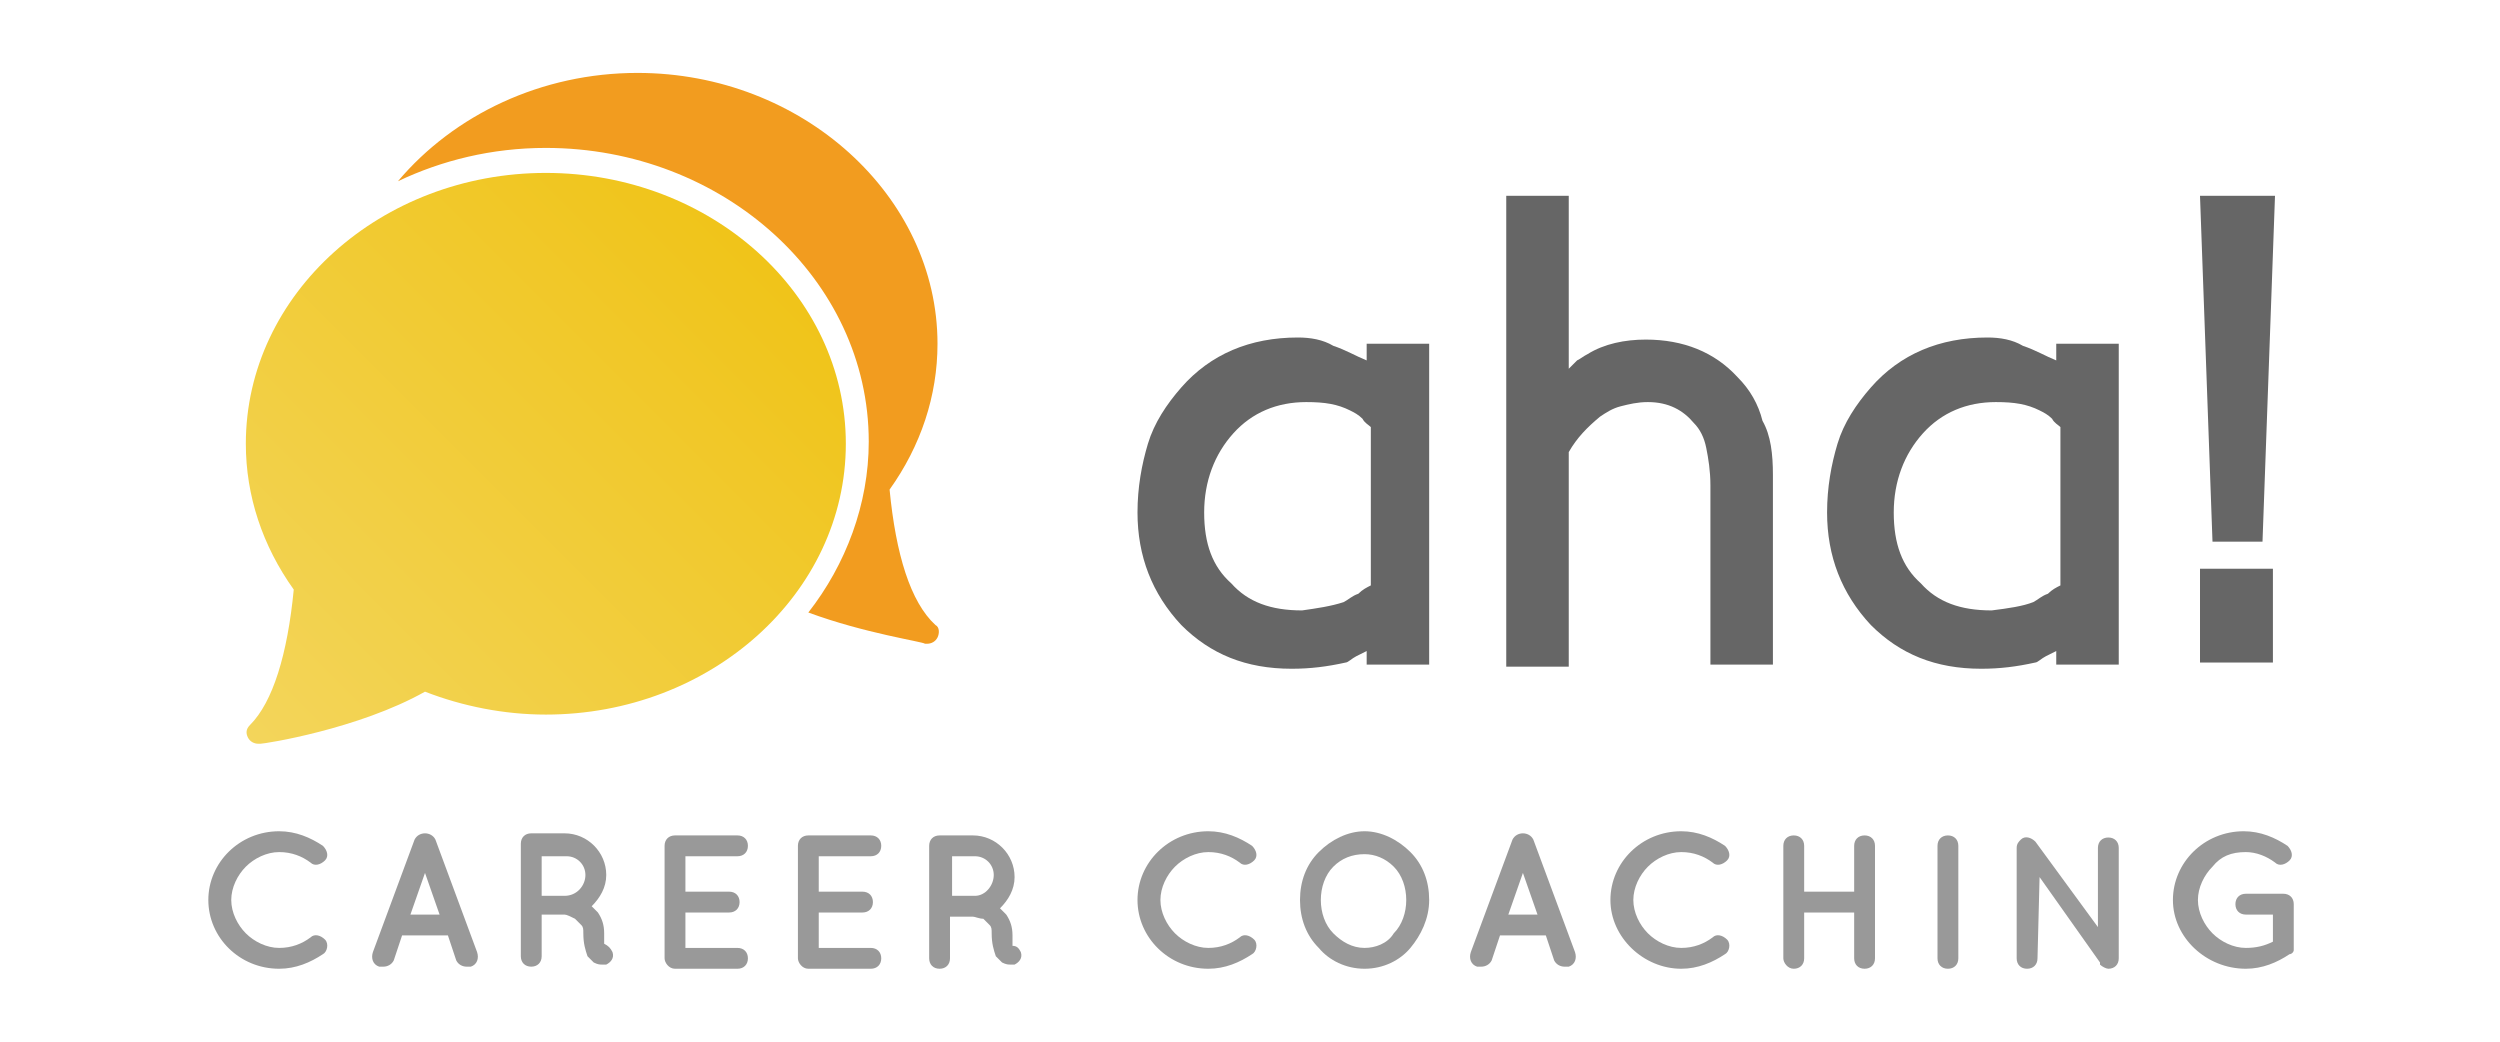
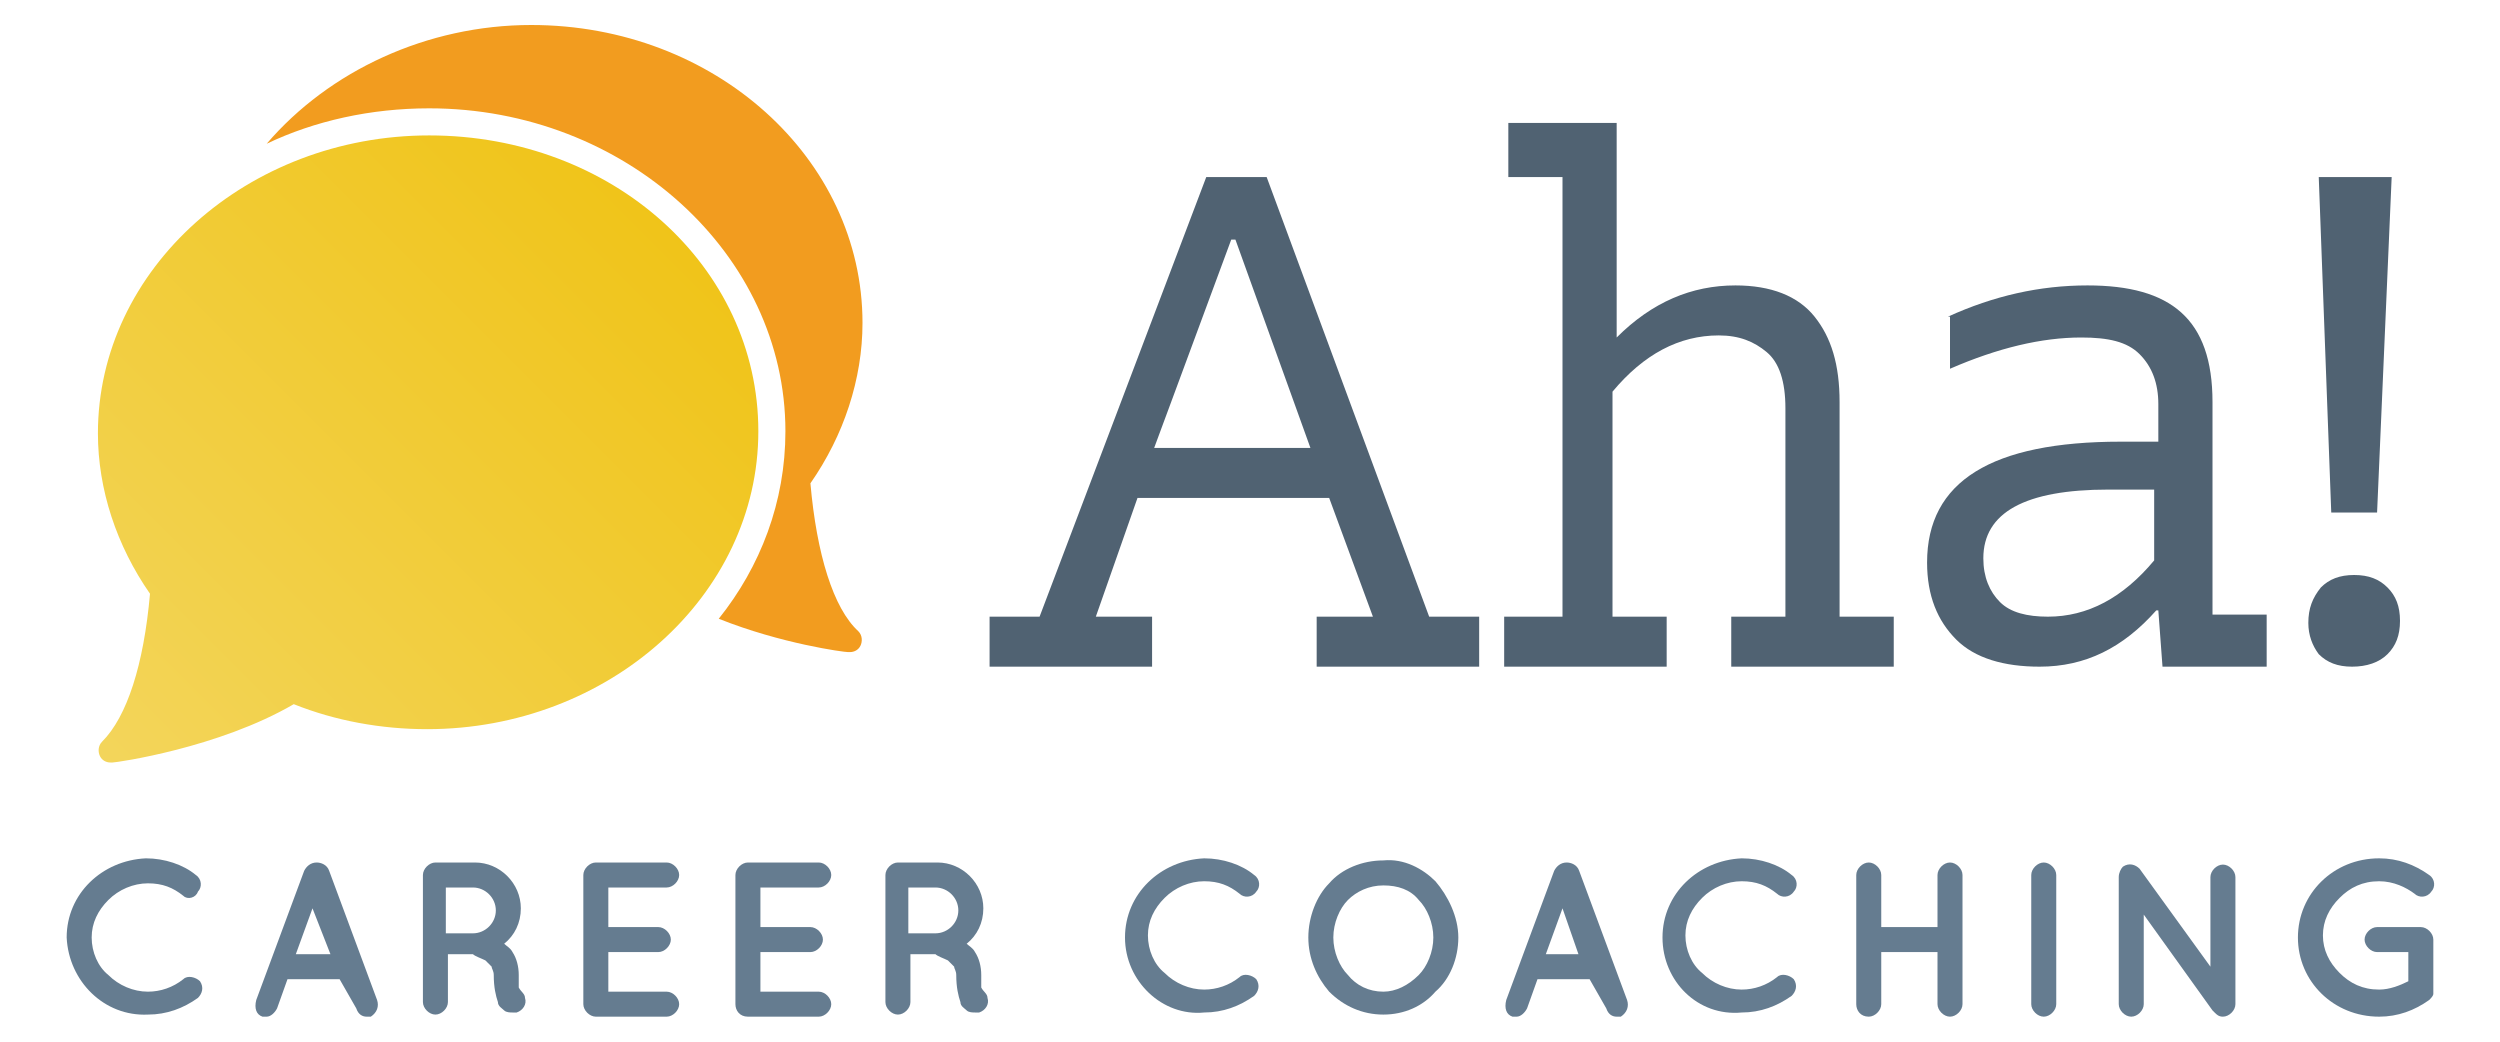
<svg xmlns="http://www.w3.org/2000/svg" version="1.1" id="Layer_1" x="0px" y="0px" viewBox="0 0 120 50" style="enable-background:new 0 0 120 50;" xml:space="preserve">
  <style type="text/css">
	.st0{fill:url(#SVGID_1_);}
	.st1{fill:#F29C1F;}
- 	.st2{fill:#666666;}
- 	.st3{fill:#999999;}
+ 	.st2{fill:#506272;}
+ 	.st3{fill:#657C90;}
</style>
  <g>
    <g>
-       <linearGradient id="SVGID_1_" gradientUnits="userSpaceOnUse" x1="11.98" y1="16.48" x2="35.895" y2="40.395" gradientTransform="matrix(1 0 0 -1 0 52)">
-         <stop offset="0" style="stop-color:#F3D55B" />
-         <stop offset="1" style="stop-color:#F0C419" />
-       </linearGradient>
-       <path class="st0" d="M26.2,8.3c-7.9,0-14.4,5.8-14.4,13c0,2.5,0.8,4.9,2.3,7c-0.3,3.1-1,5.4-2.1,6.5c-0.2,0.2-0.2,0.4-0.1,0.6    c0.1,0.2,0.3,0.3,0.5,0.3h0.1c0.2,0,4.7-0.7,7.9-2.5c1.8,0.7,3.8,1.1,5.8,1.1c7.9,0,14.4-5.8,14.4-13S34.1,8.3,26.2,8.3z" />
-       <path class="st1" d="M42.7,23.5c1.5-2.1,2.3-4.5,2.3-7c0-7.1-6.5-13-14.4-13c-4.6,0-8.8,2-11.5,5.2c2.1-1,4.5-1.6,7.1-1.6    c8.5,0,15.5,6.3,15.5,14.1c0,3-1.1,5.9-2.9,8.2c2.7,1,5.5,1.4,5.6,1.5h0.1c0.2,0,0.4-0.1,0.5-0.3c0.1-0.2,0.1-0.5-0.1-0.6    C43.7,28.9,43,26.6,42.7,23.5z" />
+       <g>
+         <linearGradient id="SVGID_1_" gradientUnits="userSpaceOnUse" x1="4.946" y1="36.454" x2="31.297" y2="10.103">
+           <stop offset="0" style="stop-color:#F3D55B" />
+           <stop offset="1" style="stop-color:#F0C419" />
+         </linearGradient>
+         <path class="st0" d="M20.6,6.5c-8.7,0-15.9,6.4-15.9,14.3c0,2.7,0.9,5.4,2.5,7.7c-0.3,3.4-1.1,5.9-2.3,7.1     c-0.2,0.2-0.2,0.5-0.1,0.7c0.1,0.2,0.3,0.3,0.5,0.3c0,0,0.1,0,0.1,0c0.2,0,5.1-0.7,8.7-2.8c2,0.8,4.2,1.2,6.4,1.2     c8.7,0,15.9-6.4,15.9-14.3S29.4,6.5,20.6,6.5z" />
+         <path class="st1" d="M38.9,23.2c1.6-2.3,2.5-5,2.5-7.7c0-7.9-7.1-14.3-15.9-14.3c-5,0-9.7,2.2-12.7,5.7c2.3-1.1,5-1.7,7.8-1.7     c9.4,0,17.1,7,17.1,15.5c0,3.4-1.2,6.5-3.2,9c3,1.2,6,1.6,6.2,1.6c0,0,0.1,0,0.1,0c0.2,0,0.4-0.1,0.5-0.3     c0.1-0.2,0.1-0.5-0.1-0.7C40,29.2,39.2,26.6,38.9,23.2z" />
+       </g>
+       <g>
+         <path class="st2" d="M55.3,29.6V32h-7.8v-2.4h2.4l8-21.1h2.9l7.8,21.1H71V32h-7.8v-2.4h2.7l-2.1-5.7h-9.2l-2,5.7H55.3z      M59.3,11.5h-0.2l-3.7,10h7.5L59.3,11.5z" />
+         <path class="st2" d="M72.4,29.6H75V8.5h-2.6V5.9h5.2v10.3h0c1.7-1.7,3.6-2.5,5.7-2.5c1.7,0,3,0.5,3.8,1.5c0.8,1,1.2,2.3,1.2,4.1     v10.3h2.6V32h-7.8v-2.4h2.6v-10c0-1.3-0.3-2.2-0.9-2.7c-0.6-0.5-1.3-0.8-2.3-0.8c-1.9,0-3.6,0.9-5.1,2.7v10.8h2.6V32h-7.8V29.6z" />
+         <path class="st2" d="M93.5,15.2c2.2-1,4.4-1.5,6.7-1.5c2,0,3.5,0.4,4.5,1.3c1,0.9,1.5,2.3,1.5,4.3v10.2h2.6V32h-5l-0.2-2.7h-0.1     c-1.6,1.8-3.4,2.7-5.6,2.7c-1.7,0-3.1-0.4-4-1.3c-0.9-0.9-1.4-2.1-1.4-3.7c0-3.9,3.1-5.8,9.3-5.8h1.8v-1.8c0-1-0.3-1.8-0.9-2.4     c-0.6-0.6-1.5-0.8-2.8-0.8c-1.9,0-4,0.5-6.3,1.5V15.2z M101.2,23.5c-4,0-6,1.1-6,3.3c0,0.9,0.3,1.6,0.8,2.1     c0.5,0.5,1.3,0.7,2.3,0.7c1.9,0,3.6-0.9,5.1-2.7v-3.4H101.2z" />
+         <path class="st2" d="M110.8,29.9c0-0.7,0.2-1.2,0.6-1.7c0.4-0.4,0.9-0.6,1.6-0.6c0.7,0,1.2,0.2,1.6,0.6c0.4,0.4,0.6,0.9,0.6,1.6     c0,0.7-0.2,1.2-0.6,1.6c-0.4,0.4-1,0.6-1.7,0.6c-0.7,0-1.2-0.2-1.6-0.6C111,31,110.8,30.5,110.8,29.9z M111.3,8.5h3.5l-0.7,16.1     h-2.2L111.3,8.5z" />
+       </g>
    </g>
    <g>
-       <path class="st2" d="M65.7,31.2c-0.2,0.1-0.4,0.2-0.6,0.3s-0.4,0.3-0.5,0.3c-0.9,0.2-1.7,0.3-2.6,0.3c-2.2,0-3.9-0.7-5.3-2.1    c-1.4-1.5-2.1-3.3-2.1-5.4c0-1.2,0.2-2.3,0.5-3.3s0.9-1.9,1.6-2.7c1.4-1.6,3.3-2.4,5.6-2.4c0.6,0,1.2,0.1,1.7,0.4    c0.6,0.2,1.1,0.5,1.6,0.7v-0.8h3v15.4h-3v-0.7H65.7z M64.5,28.9c0.2-0.1,0.4-0.3,0.7-0.4c0.2-0.2,0.4-0.3,0.6-0.4v-7.6    c-0.1-0.1-0.3-0.2-0.4-0.4c-0.2-0.2-0.4-0.3-0.6-0.4c-0.6-0.3-1.2-0.4-2.1-0.4c-1.4,0-2.6,0.5-3.5,1.5s-1.4,2.3-1.4,3.8    s0.4,2.6,1.3,3.4c0.8,0.9,1.9,1.3,3.4,1.3C63.2,29.2,63.9,29.1,64.5,28.9z" />
-       <path class="st2" d="M85.1,22.8v9.1h-3v-8.6c0-0.7-0.1-1.3-0.2-1.8s-0.3-0.9-0.6-1.2c-0.5-0.6-1.2-1-2.2-1c-0.5,0-0.9,0.1-1.3,0.2    s-0.7,0.3-1,0.5c-0.6,0.5-1.1,1-1.5,1.7V32h-3V9.4h3v8.3c0.1-0.1,0.3-0.3,0.4-0.4c0.2-0.1,0.3-0.2,0.5-0.3    c0.8-0.5,1.8-0.7,2.8-0.7c1.8,0,3.3,0.6,4.4,1.8c0.6,0.6,1,1.3,1.2,2.1C85,20.9,85.1,21.8,85.1,22.8z" />
-       <path class="st2" d="M98.8,31.2c-0.2,0.1-0.4,0.2-0.6,0.3s-0.4,0.3-0.5,0.3c-0.9,0.2-1.7,0.3-2.6,0.3c-2.2,0-3.9-0.7-5.3-2.1    c-1.4-1.5-2.1-3.3-2.1-5.4c0-1.2,0.2-2.3,0.5-3.3s0.9-1.9,1.6-2.7c1.4-1.6,3.3-2.4,5.6-2.4c0.6,0,1.2,0.1,1.7,0.4    c0.6,0.2,1.1,0.5,1.6,0.7v-0.8h3v15.4h-3v-0.7H98.8z M97.6,28.9c0.2-0.1,0.4-0.3,0.7-0.4c0.2-0.2,0.4-0.3,0.6-0.4v-7.6    c-0.1-0.1-0.3-0.2-0.4-0.4c-0.2-0.2-0.4-0.3-0.6-0.4c-0.6-0.3-1.2-0.4-2.1-0.4c-1.4,0-2.6,0.5-3.5,1.5s-1.4,2.3-1.4,3.8    s0.4,2.6,1.3,3.4c0.8,0.9,1.9,1.3,3.4,1.3C96.4,29.2,97.1,29.1,97.6,28.9z" />
-       <path class="st2" d="M105.6,9.4h3.6L108.6,26h-2.4L105.6,9.4z M109.1,27.3v4.5h-3.5v-4.5H109.1z" />
-     </g>
-     <g>
-       <path class="st3" d="M10,43.2c0-1.8,1.5-3.3,3.4-3.3c0.8,0,1.5,0.3,2.1,0.7c0.2,0.2,0.3,0.5,0.1,0.7c-0.2,0.2-0.5,0.3-0.7,0.1    c-0.4-0.3-0.9-0.5-1.5-0.5s-1.2,0.3-1.6,0.7s-0.7,1-0.7,1.6s0.3,1.2,0.7,1.6c0.4,0.4,1,0.7,1.6,0.7s1.1-0.2,1.5-0.5    c0.2-0.2,0.5-0.1,0.7,0.1c0.2,0.2,0.1,0.6-0.1,0.7c-0.6,0.4-1.3,0.7-2.1,0.7C11.5,46.5,10,45,10,43.2z" />
-       <path class="st3" d="M21.5,44.9h-2.2l-0.4,1.2c-0.1,0.2-0.3,0.3-0.5,0.3c-0.1,0-0.1,0-0.2,0c-0.3-0.1-0.4-0.4-0.3-0.7l2-5.4    c0.1-0.2,0.3-0.3,0.5-0.3s0.4,0.1,0.5,0.3l2,5.4c0.1,0.3,0,0.6-0.3,0.7c0,0-0.1,0-0.2,0c-0.2,0-0.4-0.1-0.5-0.3L21.5,44.9z     M21.1,43.9l-0.7-2l-0.7,2H21.1z" />
-       <path class="st3" d="M29.4,45.7c0.1,0.3-0.1,0.5-0.3,0.6c0,0-0.1,0-0.2,0l0,0c-0.1,0-0.2,0-0.4-0.1c-0.1-0.1-0.2-0.2-0.3-0.3    c-0.1-0.3-0.2-0.6-0.2-1.1c0-0.2,0-0.3-0.1-0.4c-0.1-0.1-0.2-0.2-0.3-0.3c-0.2-0.1-0.4-0.2-0.5-0.2H26v2c0,0.3-0.2,0.5-0.5,0.5    S25,46.2,25,45.9v-5.4c0-0.3,0.2-0.5,0.5-0.5l0,0h1.6c1.1,0,2,0.9,2,2c0,0.6-0.3,1.1-0.7,1.5c0.1,0.1,0.2,0.2,0.3,0.3    c0.2,0.3,0.3,0.6,0.3,1c0,0.3,0,0.4,0,0.5C29.2,45.4,29.3,45.5,29.4,45.7z M28.1,42c0-0.5-0.4-0.9-0.9-0.9H26V43h1.1    C27.7,43,28.1,42.5,28.1,42z" />
-       <path class="st3" d="M31.9,46v-5.4c0-0.3,0.2-0.5,0.5-0.5l0,0l0,0h3c0.3,0,0.5,0.2,0.5,0.5s-0.2,0.5-0.5,0.5h-2.5v1.7H35    c0.3,0,0.5,0.2,0.5,0.5s-0.2,0.5-0.5,0.5h-2.1v1.7h2.5c0.3,0,0.5,0.2,0.5,0.5s-0.2,0.5-0.5,0.5h-3l0,0l0,0    C32.1,46.5,31.9,46.2,31.9,46z" />
-       <path class="st3" d="M38.3,46v-5.4c0-0.3,0.2-0.5,0.5-0.5l0,0l0,0h3c0.3,0,0.5,0.2,0.5,0.5s-0.2,0.5-0.5,0.5h-2.5v1.7h2.1    c0.3,0,0.5,0.2,0.5,0.5s-0.2,0.5-0.5,0.5h-2.1v1.7h2.5c0.3,0,0.5,0.2,0.5,0.5s-0.2,0.5-0.5,0.5h-3l0,0l0,0    C38.5,46.5,38.3,46.2,38.3,46z" />
-       <path class="st3" d="M49,45.7c0.1,0.3-0.1,0.5-0.3,0.6c0,0-0.1,0-0.2,0l0,0c-0.1,0-0.2,0-0.4-0.1c-0.1-0.1-0.2-0.2-0.3-0.3    c-0.1-0.3-0.2-0.6-0.2-1.1c0-0.2,0-0.3-0.1-0.4c-0.1-0.1-0.2-0.2-0.3-0.3c-0.2,0-0.4-0.1-0.5-0.1h-1.1v2c0,0.3-0.2,0.5-0.5,0.5    s-0.5-0.2-0.5-0.5v-5.4c0-0.3,0.2-0.5,0.5-0.5l0,0h1.6c1.1,0,2,0.9,2,2c0,0.6-0.3,1.1-0.7,1.5c0.1,0.1,0.2,0.2,0.3,0.3    c0.2,0.3,0.3,0.6,0.3,1c0,0.3,0,0.4,0,0.5C48.8,45.4,48.9,45.5,49,45.7z M47.7,42c0-0.5-0.4-0.9-0.9-0.9h-1.1V43h1.1    C47.3,43,47.7,42.5,47.7,42z" />
-       <path class="st3" d="M54.6,43.2c0-1.8,1.5-3.3,3.4-3.3c0.8,0,1.5,0.3,2.1,0.7c0.2,0.2,0.3,0.5,0.1,0.7c-0.2,0.2-0.5,0.3-0.7,0.1    c-0.4-0.3-0.9-0.5-1.5-0.5s-1.2,0.3-1.6,0.7s-0.7,1-0.7,1.6s0.3,1.2,0.7,1.6c0.4,0.4,1,0.7,1.6,0.7s1.1-0.2,1.5-0.5    c0.2-0.2,0.5-0.1,0.7,0.1c0.2,0.2,0.1,0.6-0.1,0.7c-0.6,0.4-1.3,0.7-2.1,0.7C56.1,46.5,54.6,45,54.6,43.2z" />
-       <path class="st3" d="M67.7,40.9c0.6,0.6,0.9,1.4,0.9,2.3c0,0.9-0.4,1.7-0.9,2.3s-1.3,1-2.2,1c-0.9,0-1.7-0.4-2.2-1    c-0.6-0.6-0.9-1.4-0.9-2.3c0-0.9,0.3-1.7,0.9-2.3s1.4-1,2.2-1C66.3,39.9,67.1,40.3,67.7,40.9z M67.5,43.2c0-0.6-0.2-1.2-0.6-1.6    C66.5,41.2,66,41,65.5,41c-0.6,0-1.1,0.2-1.5,0.6c-0.4,0.4-0.6,1-0.6,1.6s0.2,1.2,0.6,1.6c0.4,0.4,0.9,0.7,1.5,0.7    c0.5,0,1.1-0.2,1.4-0.7C67.3,44.4,67.5,43.8,67.5,43.2z" />
-       <path class="st3" d="M74.2,44.9H72l-0.4,1.2c-0.1,0.2-0.3,0.3-0.5,0.3c-0.1,0-0.1,0-0.2,0c-0.3-0.1-0.4-0.4-0.3-0.7l2-5.4    c0.1-0.2,0.3-0.3,0.5-0.3s0.4,0.1,0.5,0.3l2,5.4c0.1,0.3,0,0.6-0.3,0.7c0,0-0.1,0-0.2,0c-0.2,0-0.4-0.1-0.5-0.3L74.2,44.9z     M73.8,43.9l-0.7-2l-0.7,2H73.8z" />
-       <path class="st3" d="M77.3,43.2c0-1.8,1.5-3.3,3.4-3.3c0.8,0,1.5,0.3,2.1,0.7c0.2,0.2,0.3,0.5,0.1,0.7c-0.2,0.2-0.5,0.3-0.7,0.1    c-0.4-0.3-0.9-0.5-1.5-0.5s-1.2,0.3-1.6,0.7s-0.7,1-0.7,1.6s0.3,1.2,0.7,1.6c0.4,0.4,1,0.7,1.6,0.7s1.1-0.2,1.5-0.5    c0.2-0.2,0.5-0.1,0.7,0.1c0.2,0.2,0.1,0.6-0.1,0.7c-0.6,0.4-1.3,0.7-2.1,0.7C78.9,46.5,77.3,45,77.3,43.2z" />
-       <path class="st3" d="M85.6,46v-5.4c0-0.3,0.2-0.5,0.5-0.5s0.5,0.2,0.5,0.5v2.2H89v-2.2c0-0.3,0.2-0.5,0.5-0.5s0.5,0.2,0.5,0.5V46    c0,0.3-0.2,0.5-0.5,0.5S89,46.3,89,46v-2.2h-2.4V46c0,0.3-0.2,0.5-0.5,0.5C85.8,46.5,85.6,46.2,85.6,46z" />
-       <path class="st3" d="M93,40.6c0-0.3,0.2-0.5,0.5-0.5s0.5,0.2,0.5,0.5V46c0,0.3-0.2,0.5-0.5,0.5S93,46.3,93,46V40.6z" />
-       <path class="st3" d="M97.8,46c0,0.3-0.2,0.5-0.5,0.5s-0.5-0.2-0.5-0.5v-5.3l0,0c0-0.2,0.1-0.3,0.2-0.4c0.2-0.2,0.5-0.1,0.7,0.1    l3,4.1v-3.8c0-0.3,0.2-0.5,0.5-0.5s0.5,0.2,0.5,0.5V46c0,0.3-0.2,0.5-0.5,0.5c-0.1,0-0.3-0.1-0.4-0.2c0,0,0,0,0-0.1l-2.9-4.1    L97.8,46L97.8,46z" />
-       <path class="st3" d="M104.3,43.2c0-1.8,1.5-3.3,3.4-3.3c0.8,0,1.5,0.3,2.1,0.7c0.2,0.2,0.3,0.5,0.1,0.7c-0.2,0.2-0.5,0.3-0.7,0.1    c-0.4-0.3-0.9-0.5-1.4-0.5c-0.7,0-1.2,0.2-1.6,0.7c-0.4,0.4-0.7,1-0.7,1.6s0.3,1.2,0.7,1.6c0.4,0.4,1,0.7,1.6,0.7    c0.5,0,0.9-0.1,1.3-0.3v-1.3h-1.3c-0.3,0-0.5-0.2-0.5-0.5s0.2-0.5,0.5-0.5h1.8l0,0l0,0c0.3,0,0.5,0.2,0.5,0.5v2c0,0.1,0,0.1,0,0.2    l0,0l0,0c0,0.1-0.1,0.2-0.2,0.2c-0.6,0.4-1.3,0.7-2.1,0.7C105.9,46.5,104.3,45,104.3,43.2z" />
+       <path class="st3" d="M3.2,45c0-2.1,1.7-3.7,3.8-3.8c0.9,0,1.8,0.3,2.4,0.8c0.3,0.2,0.3,0.6,0.1,0.8C9.4,43.1,9,43.2,8.8,43    c-0.5-0.4-1-0.6-1.7-0.6c-0.7,0-1.4,0.3-1.9,0.8c-0.5,0.5-0.8,1.1-0.8,1.8c0,0.7,0.3,1.4,0.8,1.8c0.5,0.5,1.2,0.8,1.9,0.8    c0.6,0,1.2-0.2,1.7-0.6c0.2-0.2,0.6-0.1,0.8,0.1c0.2,0.3,0.1,0.6-0.1,0.8c-0.7,0.5-1.5,0.8-2.4,0.8C5,48.8,3.3,47.1,3.2,45z" />
+       <path class="st3" d="M16.3,47h-2.5l-0.5,1.4c-0.1,0.2-0.3,0.4-0.5,0.4c-0.1,0-0.1,0-0.2,0c-0.3-0.1-0.4-0.4-0.3-0.8l2.3-6.2    c0.1-0.2,0.3-0.4,0.6-0.4c0.2,0,0.5,0.1,0.6,0.4l2.3,6.2c0.1,0.3,0,0.6-0.3,0.8c-0.1,0-0.1,0-0.2,0c-0.2,0-0.4-0.1-0.5-0.4    L16.3,47z M15.9,45.9L15,43.6l-0.8,2.2H15.9z" />
+       <path class="st3" d="M25.2,47.9c0.1,0.3-0.1,0.6-0.4,0.7c0,0-0.1,0-0.2,0c0,0,0,0,0,0c-0.1,0-0.3,0-0.4-0.1    c-0.1-0.1-0.3-0.2-0.3-0.4c-0.1-0.3-0.2-0.7-0.2-1.3c0-0.2-0.1-0.3-0.1-0.4c-0.1-0.1-0.2-0.2-0.3-0.3c-0.2-0.1-0.5-0.2-0.6-0.3    h-1.2v2.3c0,0.3-0.3,0.6-0.6,0.6c-0.3,0-0.6-0.3-0.6-0.6V42c0-0.3,0.3-0.6,0.6-0.6c0,0,0,0,0,0h1.9c1.2,0,2.2,1,2.2,2.2    c0,0.7-0.3,1.3-0.8,1.7c0.1,0.1,0.3,0.2,0.4,0.4c0.2,0.3,0.3,0.7,0.3,1.1c0,0.3,0,0.5,0,0.6C25,47.6,25.2,47.7,25.2,47.9z     M23.8,43.7c0-0.6-0.5-1.1-1.1-1.1h-1.3v2.2h1.3C23.3,44.8,23.8,44.3,23.8,43.7z" />
+       <path class="st3" d="M28,48.2V42c0-0.3,0.3-0.6,0.6-0.6h0c0,0,0,0,0,0H32c0.3,0,0.6,0.3,0.6,0.6s-0.3,0.6-0.6,0.6h-2.8v1.9h2.4    c0.3,0,0.6,0.3,0.6,0.6c0,0.3-0.3,0.6-0.6,0.6h-2.4v1.9H32c0.3,0,0.6,0.3,0.6,0.6c0,0.3-0.3,0.6-0.6,0.6h-3.4c0,0,0,0,0,0l0,0    C28.3,48.8,28,48.5,28,48.2z" />
+       <path class="st3" d="M35.3,48.2V42c0-0.3,0.3-0.6,0.6-0.6h0c0,0,0,0,0,0h3.4c0.3,0,0.6,0.3,0.6,0.6s-0.3,0.6-0.6,0.6h-2.8v1.9h2.4    c0.3,0,0.6,0.3,0.6,0.6c0,0.3-0.3,0.6-0.6,0.6h-2.4v1.9h2.8c0.3,0,0.6,0.3,0.6,0.6c0,0.3-0.3,0.6-0.6,0.6h-3.4c0,0,0,0,0,0l0,0    C35.5,48.8,35.3,48.5,35.3,48.2z" />
+       <path class="st3" d="M47.4,47.9c0.1,0.3-0.1,0.6-0.4,0.7c0,0-0.1,0-0.2,0c0,0,0,0,0,0c-0.1,0-0.3,0-0.4-0.1    c-0.1-0.1-0.3-0.2-0.3-0.4c-0.1-0.3-0.2-0.7-0.2-1.3c0-0.2-0.1-0.3-0.1-0.4c-0.1-0.1-0.2-0.2-0.3-0.3c-0.2-0.1-0.5-0.2-0.6-0.3    h-1.2v2.3c0,0.3-0.3,0.6-0.6,0.6s-0.6-0.3-0.6-0.6V42c0-0.3,0.3-0.6,0.6-0.6c0,0,0,0,0,0h1.9c1.2,0,2.2,1,2.2,2.2    c0,0.7-0.3,1.3-0.8,1.7c0.1,0.1,0.3,0.2,0.4,0.4c0.2,0.3,0.3,0.7,0.3,1.1c0,0.3,0,0.5,0,0.6C47.2,47.6,47.4,47.7,47.4,47.9z     M46,43.7c0-0.6-0.5-1.1-1.1-1.1h-1.3v2.2h1.3C45.5,44.8,46,44.3,46,43.7z" />
+       <path class="st3" d="M54,45c0-2.1,1.7-3.7,3.8-3.8c0.9,0,1.8,0.3,2.4,0.8c0.3,0.2,0.3,0.6,0.1,0.8c-0.2,0.3-0.6,0.3-0.8,0.1    c-0.5-0.4-1-0.6-1.7-0.6c-0.7,0-1.4,0.3-1.9,0.8c-0.5,0.5-0.8,1.1-0.8,1.8c0,0.7,0.3,1.4,0.8,1.8c0.5,0.5,1.2,0.8,1.9,0.8    c0.6,0,1.2-0.2,1.7-0.6c0.2-0.2,0.6-0.1,0.8,0.1c0.2,0.3,0.1,0.6-0.1,0.8c-0.7,0.5-1.5,0.8-2.4,0.8C55.8,48.8,54,47.1,54,45z" />
+       <path class="st3" d="M68.9,42.3C69.5,43,70,44,70,45c0,1-0.4,2-1.1,2.6c-0.6,0.7-1.5,1.1-2.5,1.1c-1,0-1.9-0.4-2.6-1.1    c-0.6-0.7-1-1.6-1-2.6c0-1,0.4-2,1-2.6c0.6-0.7,1.6-1.1,2.6-1.1C67.4,41.2,68.3,41.7,68.9,42.3z M68.8,45c0-0.7-0.3-1.4-0.7-1.8    c-0.4-0.5-1-0.7-1.7-0.7c-0.7,0-1.3,0.3-1.7,0.7C64.3,43.6,64,44.3,64,45c0,0.7,0.3,1.4,0.7,1.8c0.4,0.5,1,0.8,1.7,0.8    c0.6,0,1.2-0.3,1.7-0.8C68.5,46.4,68.8,45.7,68.8,45z" />
+       <path class="st3" d="M76.3,47h-2.5l-0.5,1.4c-0.1,0.2-0.3,0.4-0.5,0.4c-0.1,0-0.1,0-0.2,0c-0.3-0.1-0.4-0.4-0.3-0.8l2.3-6.2    c0.1-0.2,0.3-0.4,0.6-0.4c0.2,0,0.5,0.1,0.6,0.4l2.3,6.2c0.1,0.3,0,0.6-0.3,0.8c-0.1,0-0.1,0-0.2,0c-0.2,0-0.4-0.1-0.5-0.4    L76.3,47z M75.8,45.9L75,43.6l-0.8,2.2H75.8z" />
+       <path class="st3" d="M79.8,45c0-2.1,1.7-3.7,3.8-3.8c0.9,0,1.8,0.3,2.4,0.8c0.3,0.2,0.3,0.6,0.1,0.8c-0.2,0.3-0.6,0.3-0.8,0.1    c-0.5-0.4-1-0.6-1.7-0.6c-0.7,0-1.4,0.3-1.9,0.8c-0.5,0.5-0.8,1.1-0.8,1.8c0,0.7,0.3,1.4,0.8,1.8c0.5,0.5,1.2,0.8,1.9,0.8    c0.6,0,1.2-0.2,1.7-0.6c0.2-0.2,0.6-0.1,0.8,0.1c0.2,0.3,0.1,0.6-0.1,0.8c-0.7,0.5-1.5,0.8-2.4,0.8C81.5,48.8,79.8,47.1,79.8,45z" />
+       <path class="st3" d="M89.1,48.2V42c0-0.3,0.3-0.6,0.6-0.6c0.3,0,0.6,0.3,0.6,0.6v2.5h2.7V42c0-0.3,0.3-0.6,0.6-0.6    c0.3,0,0.6,0.3,0.6,0.6v6.2c0,0.3-0.3,0.6-0.6,0.6c-0.3,0-0.6-0.3-0.6-0.6v-2.5h-2.7v2.5c0,0.3-0.3,0.6-0.6,0.6    C89.3,48.8,89.1,48.5,89.1,48.2z" />
+       <path class="st3" d="M97.5,42c0-0.3,0.3-0.6,0.6-0.6c0.3,0,0.6,0.3,0.6,0.6v6.2c0,0.3-0.3,0.6-0.6,0.6c-0.3,0-0.6-0.3-0.6-0.6V42z    " />
+       <path class="st3" d="M102.9,48.2c0,0.3-0.3,0.6-0.6,0.6c-0.3,0-0.6-0.3-0.6-0.6v-6.1c0,0,0,0,0,0c0-0.2,0.1-0.4,0.2-0.5    c0.3-0.2,0.6-0.1,0.8,0.1l3.4,4.7v-4.3c0-0.3,0.3-0.6,0.6-0.6c0.3,0,0.6,0.3,0.6,0.6v6.1c0,0.3-0.3,0.6-0.6,0.6    c-0.2,0-0.3-0.1-0.4-0.2c0,0,0,0-0.1-0.1l-3.3-4.6V48.2z" />
+       <path class="st3" d="M110.3,45c0-2.1,1.7-3.8,3.9-3.8c0.9,0,1.7,0.3,2.4,0.8c0.3,0.2,0.3,0.6,0.1,0.8c-0.2,0.3-0.6,0.3-0.8,0.1    c-0.4-0.3-1-0.6-1.7-0.6c-0.8,0-1.4,0.3-1.9,0.8c-0.5,0.5-0.8,1.1-0.8,1.8c0,0.7,0.3,1.3,0.8,1.8c0.5,0.5,1.1,0.8,1.9,0.8    c0.5,0,1-0.2,1.4-0.4v-1.4h-1.5c-0.3,0-0.6-0.3-0.6-0.6c0-0.3,0.3-0.6,0.6-0.6h2.1c0,0,0,0,0,0c0,0,0,0,0,0c0.3,0,0.6,0.3,0.6,0.6    v2.3c0,0.1,0,0.1,0,0.2c0,0,0,0,0,0.1v0c0,0.1-0.1,0.2-0.2,0.3c-0.7,0.5-1.5,0.8-2.4,0.8C112,48.8,110.3,47.1,110.3,45z" />
    </g>
  </g>
</svg>
